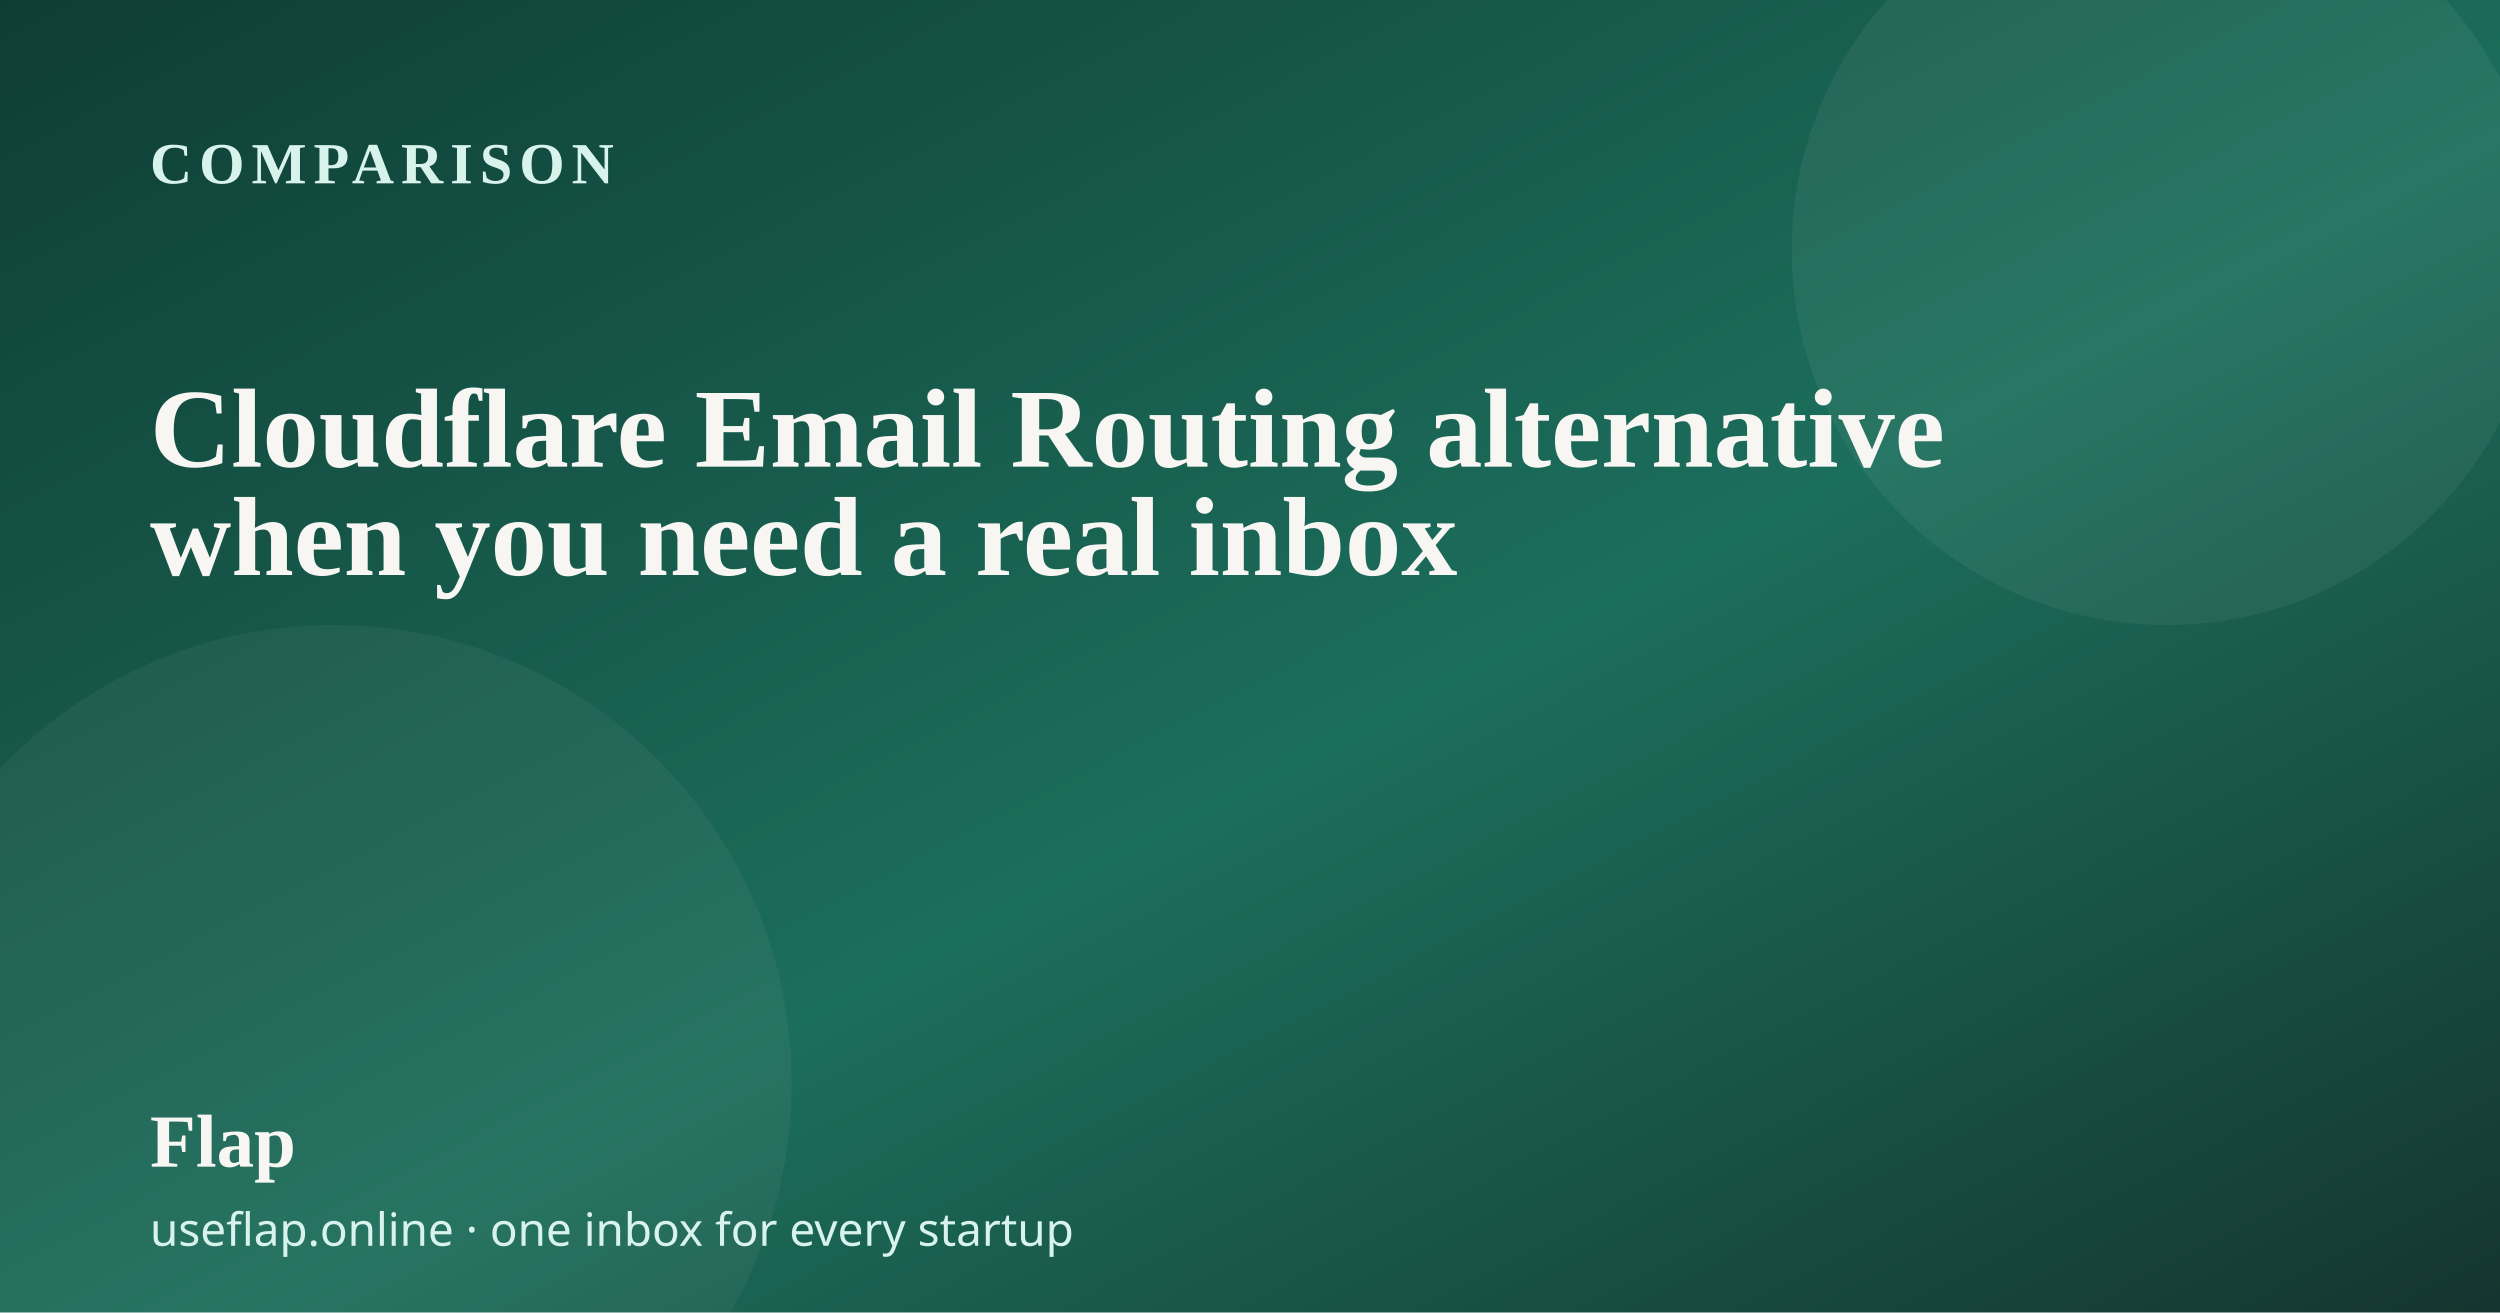
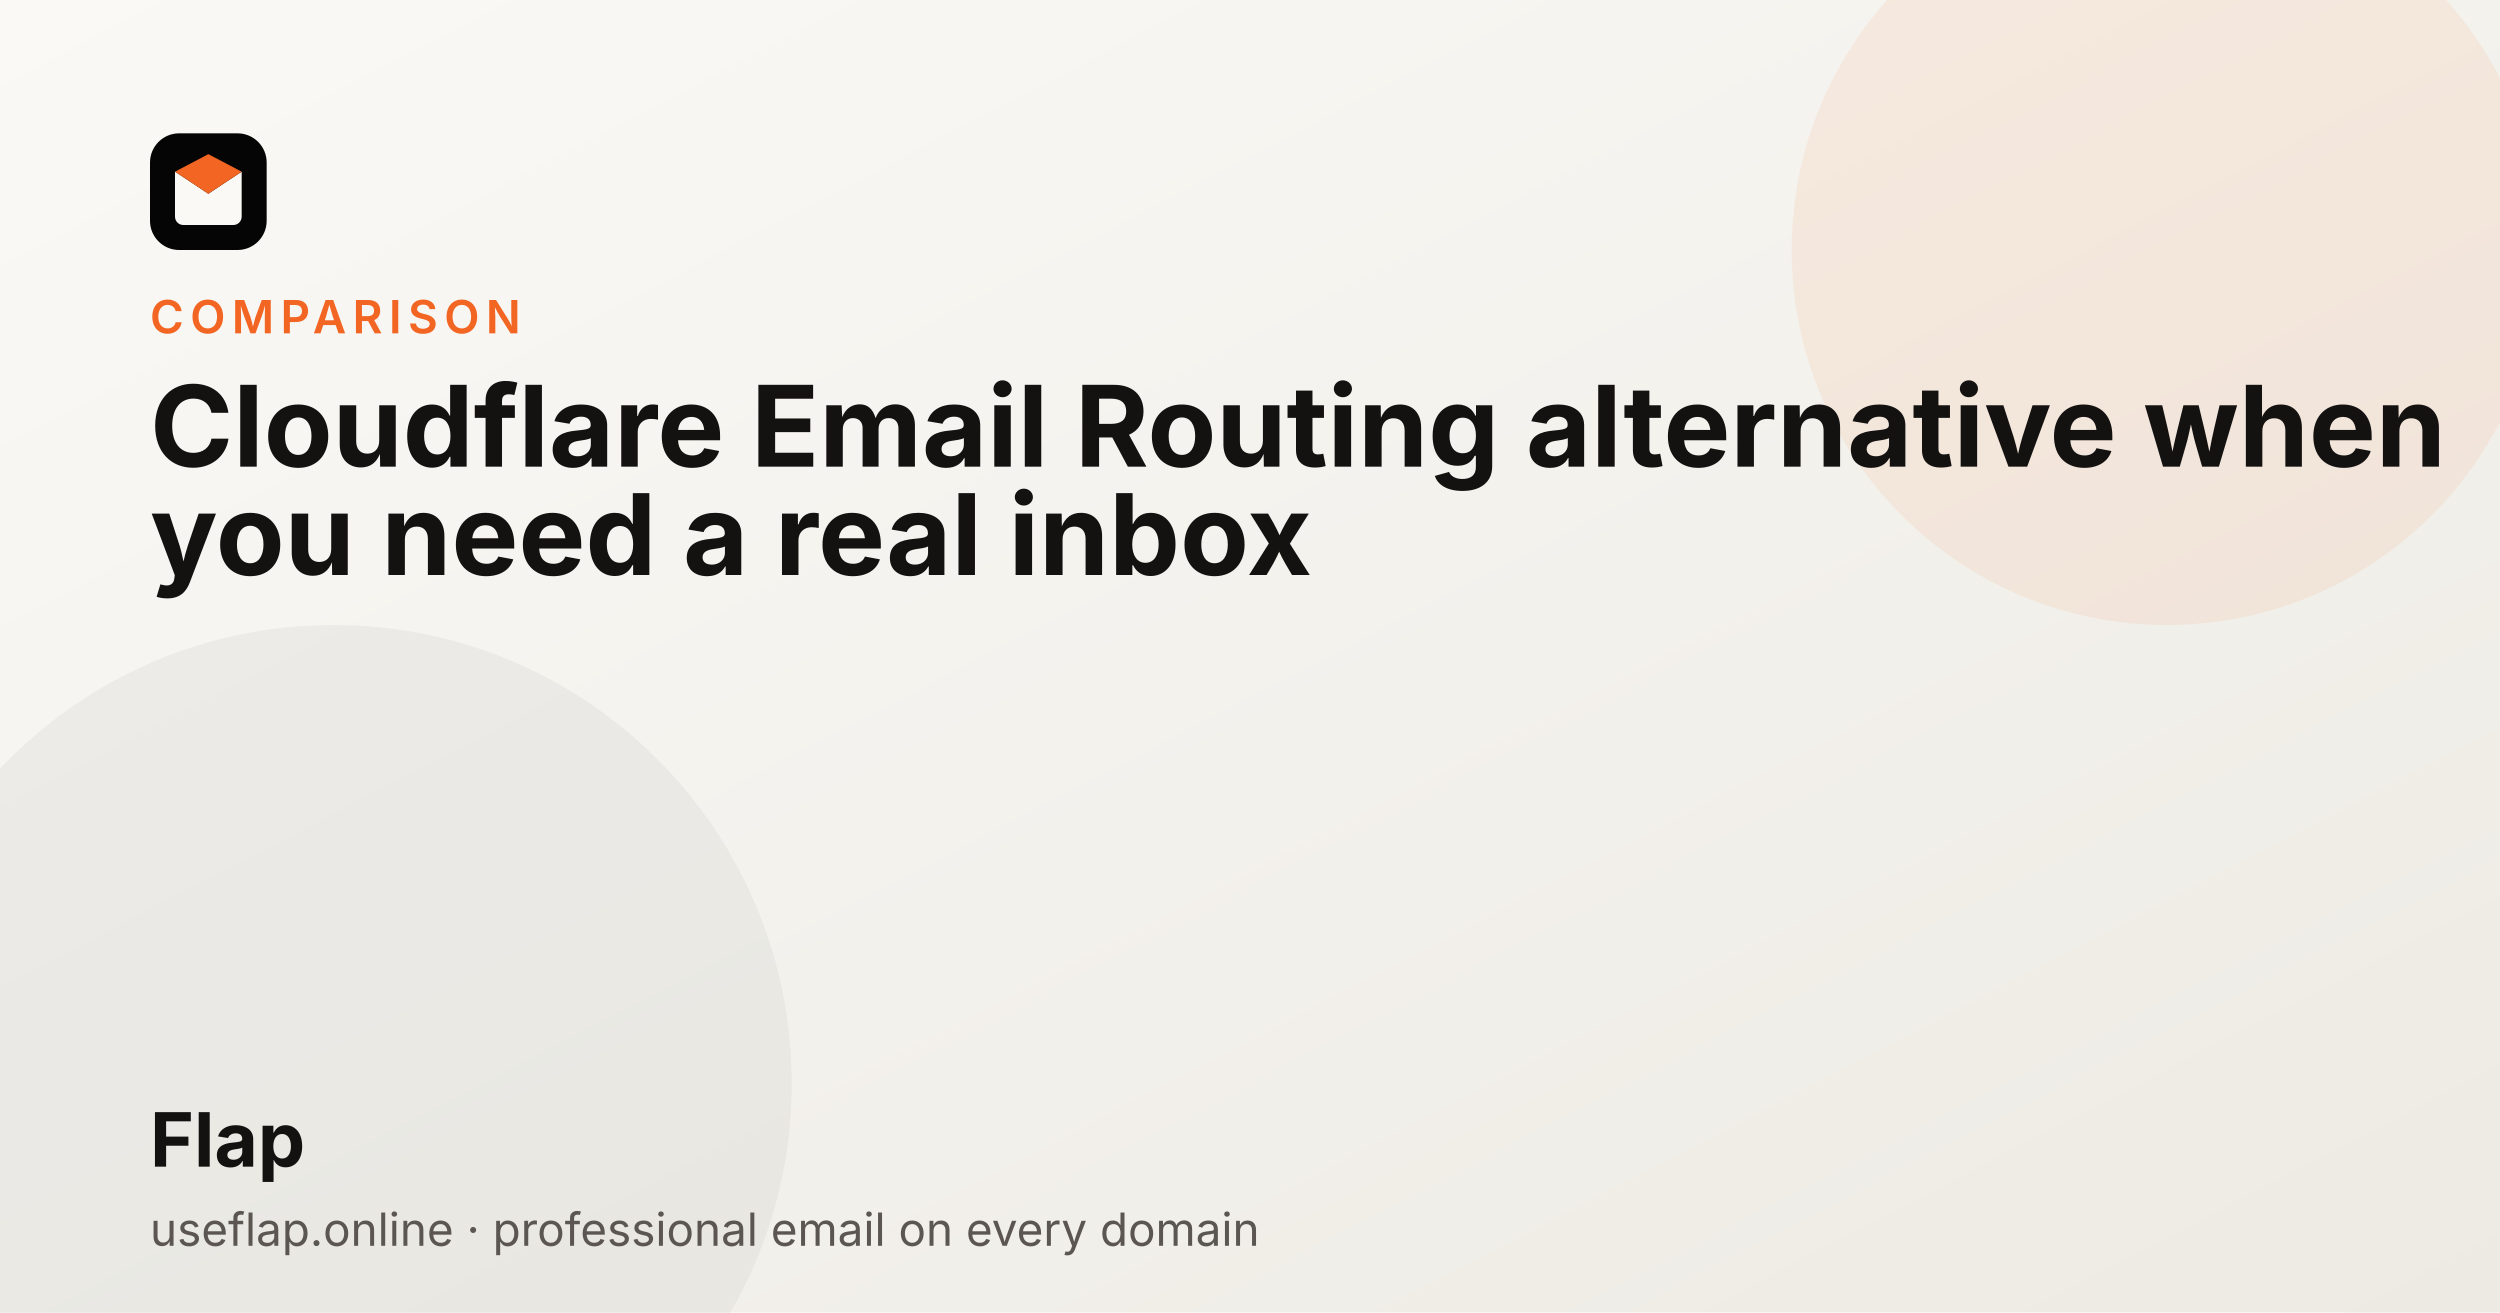
<svg xmlns="http://www.w3.org/2000/svg" width="1200" height="630" viewBox="0 0 1200 630" role="img" aria-label="Cloudflare Email Routing alternative when you need a real inbox">
  <defs>
    <linearGradient id="bg" x1="0" y1="0" x2="1" y2="1">
-       <stop offset="0%" stop-color="#0f3d34" />
-       <stop offset="55%" stop-color="#1c6e5c" />
-       <stop offset="100%" stop-color="#14352f" />
+       <stop offset="0%" stop-color="#FAF9F6" />
+       <stop offset="55%" stop-color="#F3F1EC" />
+       <stop offset="100%" stop-color="#EDEAE3" />
    </linearGradient>
  </defs>
  <rect width="1200" height="630" fill="url(#bg)" />
-   <circle cx="1040" cy="120" r="180" fill="#f0efeb" fill-opacity="0.06" />
-   <circle cx="160" cy="520" r="220" fill="#f0efeb" fill-opacity="0.05" />
-   <text x="72" y="88" fill="#d8f3ec" font-family="Georgia, 'Times New Roman', serif" font-size="28" font-weight="600" letter-spacing="0.12em">COMPARISON</text>
-   <text x="72" y="224" fill="#f7f6f2" font-family="Georgia, 'Times New Roman', serif" font-size="54" font-weight="700">
-     <tspan x="72" dy="0">Cloudflare Email Routing alternative</tspan>
-     <tspan x="72" dy="52">when you need a real inbox</tspan>
+   <circle cx="1040" cy="120" r="180" fill="#F26522" fill-opacity="0.08" />
+   <circle cx="160" cy="520" r="220" fill="#141211" fill-opacity="0.04" />
+   <rect x="72" y="64" width="56" height="56" rx="14" fill="#050505" />
+   <path d="M84 82.4L100 93l16-10.6V104a4 4 0 0 1-4 4H88a4 4 0 0 1-4-4V82.4z" fill="#FAF9F6" />
+   <path d="M84 82.4L100 93l16-10.6L100 74 84 82.4z" fill="#F26522" />
+   <text x="72" y="160" fill="#F26522" font-family="Inter, ui-sans-serif, system-ui, sans-serif" font-size="22" font-weight="600" letter-spacing="0.14em">COMPARISON</text>
+   <text x="72" y="224" fill="#141211" font-family="Inter, ui-sans-serif, system-ui, sans-serif" font-size="54" font-weight="700">
+     <tspan x="72" dy="0">Cloudflare Email Routing alternative when</tspan>
+     <tspan x="72" dy="52">you need a real inbox</tspan>
  </text>
-   <text x="72" y="560" fill="#f7f6f2" font-family="Georgia, 'Times New Roman', serif" font-size="36" font-weight="700">Flap</text>
-   <text x="72" y="598" fill="#d8f3ec" font-family="ui-sans-serif, system-ui, sans-serif" font-size="22">useflap.online · one inbox for every startup</text>
+   <text x="72" y="560" fill="#141211" font-family="Inter, ui-sans-serif, system-ui, sans-serif" font-size="36" font-weight="700">Flap</text>
+   <text x="72" y="598" fill="#5c5652" font-family="Inter, ui-sans-serif, system-ui, sans-serif" font-size="22">useflap.online · professional email on every domain</text>
</svg>
